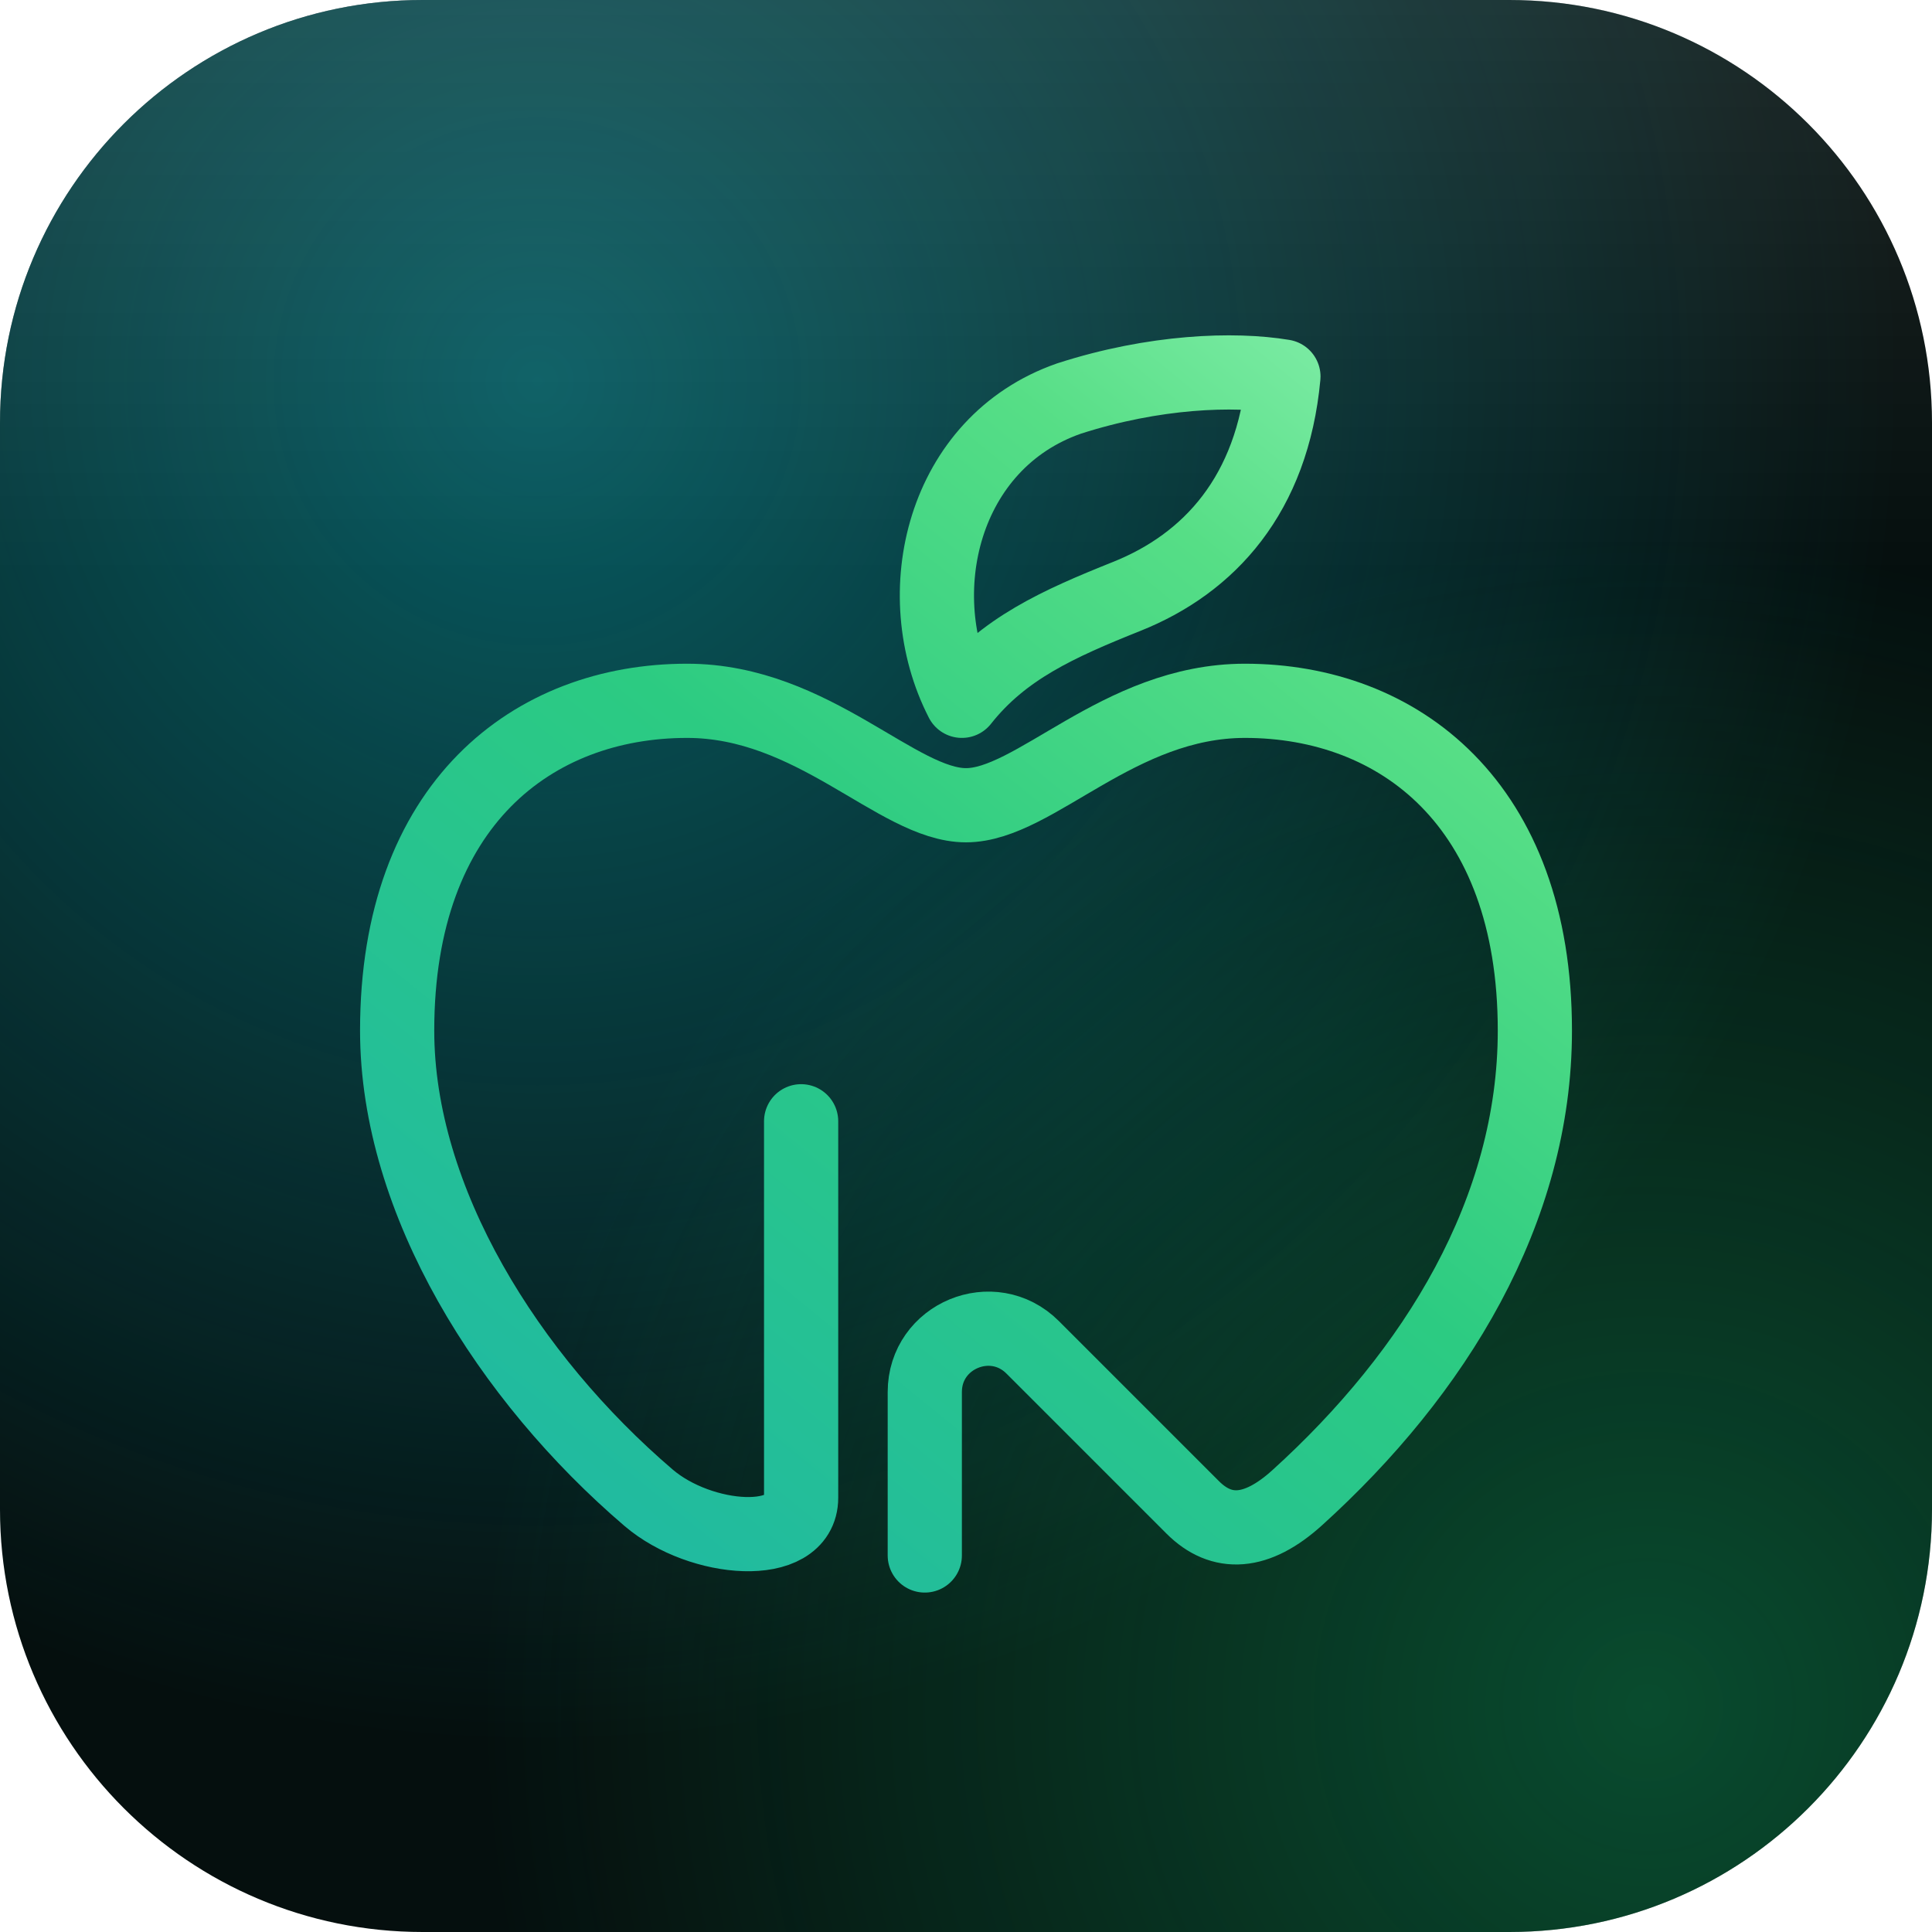
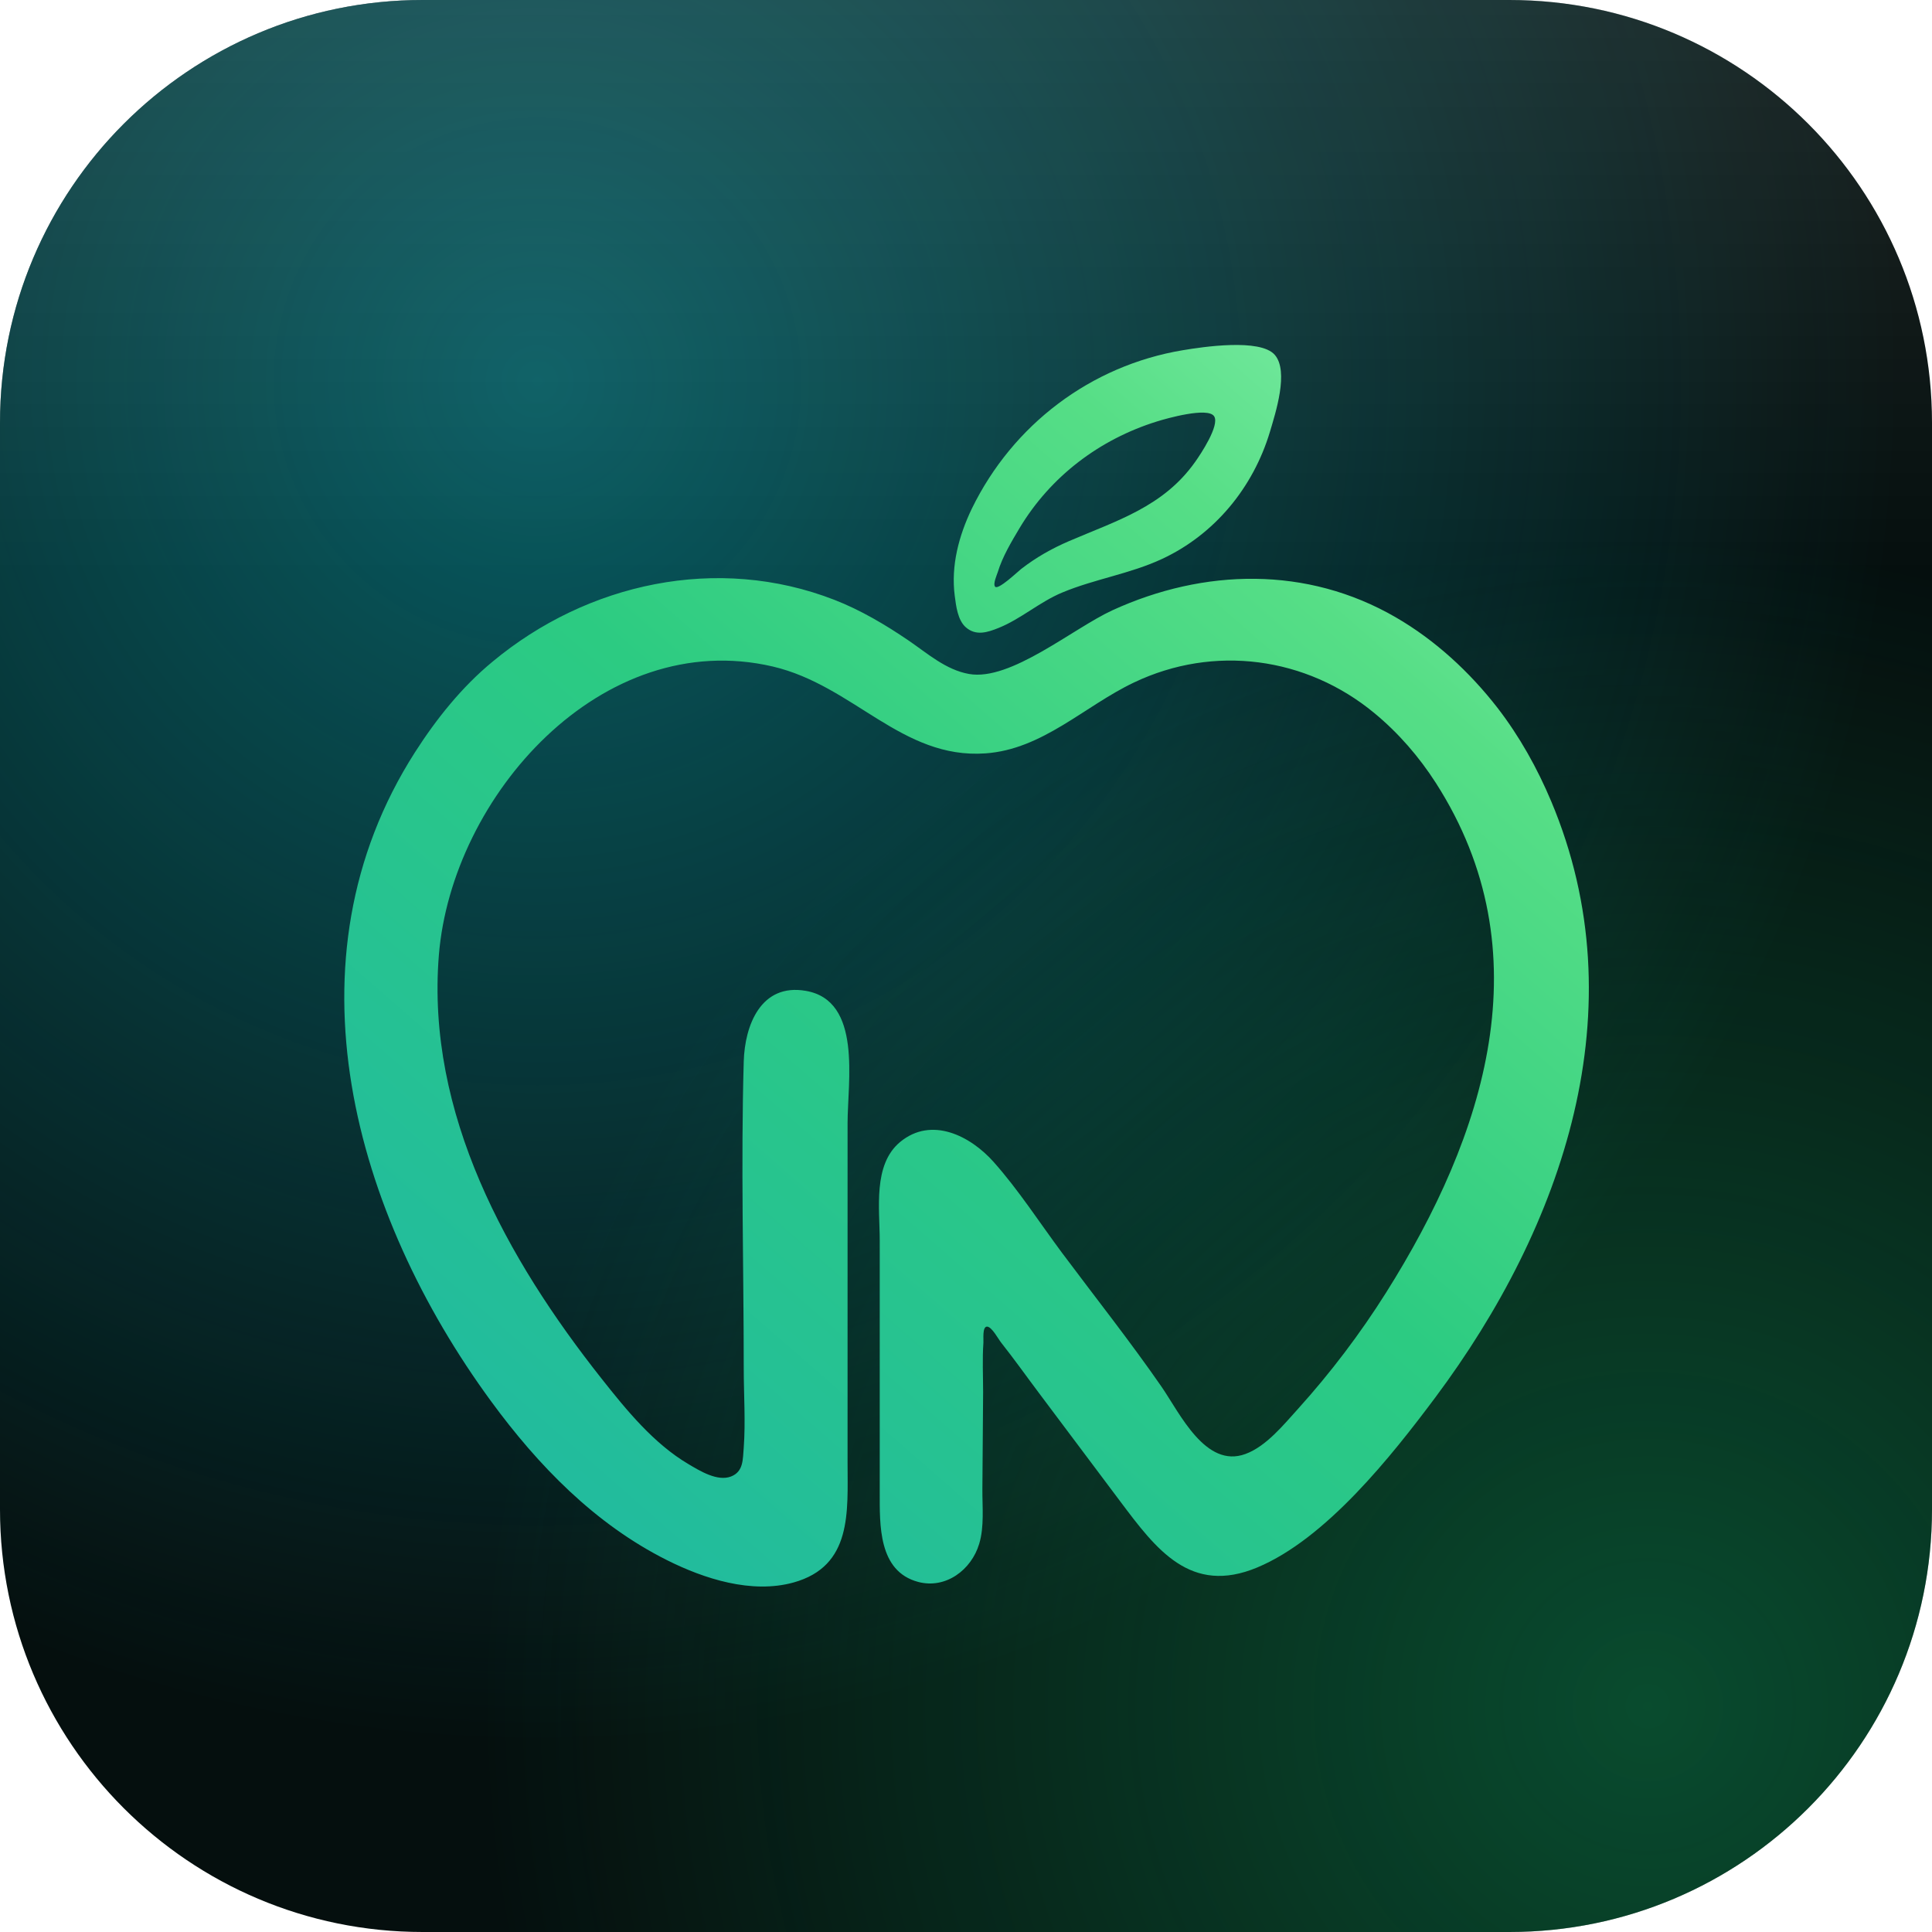
<svg xmlns="http://www.w3.org/2000/svg" viewBox="0 0 1024 1024">
  <defs>
-     <linearGradient id="is" gradientUnits="userSpaceOnUse" x1="150" y1="920" x2="850" y2="60">
+     <linearGradient id="is" gradientUnits="userSpaceOnUse" x1="260" y1="1040" x2="1000" y2="190">
      <stop offset="0" stop-color="#1FB8A4" />
      <stop offset=".5" stop-color="#2CCB82" />
      <stop offset=".8" stop-color="#56DE86" />
      <stop offset="1" stop-color="#86EFAC" />
    </linearGradient>
    <radialGradient id="iA" cx=".28" cy=".2" r=".7">
      <stop offset="0" stop-color="#0A8C96" stop-opacity=".62" />
      <stop offset="1" stop-color="#0A8C96" stop-opacity="0" />
    </radialGradient>
    <radialGradient id="iB" cx=".85" cy=".88" r=".6">
      <stop offset="0" stop-color="#0E9F5B" stop-opacity=".42" />
      <stop offset="1" stop-color="#0E9F5B" stop-opacity="0" />
    </radialGradient>
    <linearGradient id="iHi" x1="0" y1="0" x2="0" y2="1">
      <stop offset="0" stop-color="#fff" stop-opacity=".10" />
      <stop offset=".3" stop-color="#fff" stop-opacity="0" />
    </linearGradient>
  </defs>
  <rect width="1024" height="1024" rx="224" fill="#050F0E" />
  <rect width="1024" height="1024" rx="224" fill="url(#iA)" />
  <rect width="1024" height="1024" rx="224" fill="url(#iB)" />
  <rect width="1024" height="1024" rx="224" fill="url(#iHi)" />
-   <g transform="translate(158.79,152.96) scale(0.72828)">
-     <g fill="none" stroke="url(#is)" stroke-width="54" stroke-linecap="round" stroke-linejoin="round">
-       <path d="M365,606 L365,880 C365,918 292,912.5 254,880 C152.16,792.9 71,664 71,540 C71,375 170,300 282,300 C374,300 435,376 485,376 C535,376 596,300 688,300 C800,300 899,375 899,540 C899,671 826.64,788.88 726,880 C696.4,906.8 671,908 650,887 L533.53,770.53 C504.55,741.55 455,762.07 455,803.05 L455,922" />
-       <path d="M482,300 C442,222 468,112 560,80 C622,60 680,58 716,64 C708,150 662,200 602,224 C552,244 512,262 482,300 Z" />
+   <g transform="translate(33.80,38.06) scale(0.77505)">
+     <g fill="url(#is)" fill-rule="evenodd">
+       <path d="M293.2,403.4 C272.2,420.7 254.8,442.5 240.2,465.3 C148.8,608.1 198.7,781.4 292.1,909.0 C324.4,953.1 363.2,993.1 412.5,1017.8 C438.0,1030.6 470.4,1041.0 499.0,1033.1 C539.4,1021.9 536.0,984.6 536.0,951.1 C536.0,873.8 536.0,796.4 536.0,719.1 C536.0,690.6 546.1,635.2 507.5,628.5 C476.7,623.1 465.7,652.1 465.0,676.8 C463.0,746.6 465.0,816.9 465.0,886.8 C465.0,904.6 466.3,923.0 465.0,940.8 C464.3,948.7 465.0,957.2 456.3,960.6 C447.0,964.2 434.9,956.7 427.3,952.2 C403.5,938.2 384.7,915.1 367.8,893.7 C302.9,811.7 247.8,712.3 256.5,604.2 C265.3,495.3 367.8,379.4 484.9,406.7 C540.2,419.7 573.1,470.1 630.2,466.1 C669.4,463.4 698.0,433.7 731.9,417.6 C786.5,391.6 849.6,400.0 896.2,438.5 C912.7,452.1 926.8,468.4 938.3,486.3 C1012.7,602.3 971.8,727.6 904.3,834.8 C886.6,862.9 866.3,889.7 844.0,914.4 C834.2,925.2 822.3,940.0 808.1,945.2 C780.8,955.3 763.2,917.3 750.7,899.2 C729.1,868.0 705.4,838.1 682.7,807.7 C667.3,787.0 652.9,764.6 635.8,745.4 C620.0,727.7 593.5,714.1 572.0,731.8 C553.2,747.3 558.0,777.7 558.0,799.2 C558.0,856.6 558.0,913.9 558.0,971.2 C558.0,993.6 556.9,1025.4 584.3,1032.7 C603.2,1037.7 620.7,1024.4 626.0,1006.7 C629.6,994.9 628.1,981.2 628.2,969.0 C628.4,947.0 628.5,925.0 628.7,903.0 C628.7,891.8 628.1,880.3 628.9,869.1 C629.1,867.1 628.0,858.1 631.4,858.1 C634.7,858.2 639.2,866.8 641.0,869.0 C650.1,880.5 658.6,892.5 667.4,904.2 C685.8,928.7 704.2,953.2 722.6,977.8 C747.0,1010.3 770.5,1041.9 816.2,1022.8 C863.3,1003.1 908.0,946.6 937.9,906.6 C1025.4,789.4 1076.9,640.8 1017.2,498.9 C1007.6,476.1 995.6,454.6 980.5,435.0 C961.4,410.4 937.8,388.6 910.8,373.0 C850.2,337.9 779.7,339.6 717.2,368.2 C690.0,380.7 647.6,416.8 619.1,411.8 C603.2,409.0 590.6,397.7 577.7,388.9 C562.0,378.2 544.8,368.0 527.0,361.1 C447.0,330.0 358.0,349.5 293.2,403.4Z M828.1,193.5 C818.1,182.2 778.9,188.1 765.2,190.4 C702.3,200.9 649.0,241.3 621.0,298.7 C612.1,317.2 606.6,337.8 609.3,358.4 C610.2,365.3 611.3,375.0 616.9,379.9 C623.8,385.9 631.6,383.4 639.3,380.3 C654.5,374.2 667.4,362.5 682.8,356.1 C704.8,346.9 729.2,343.3 750.9,333.2 C787.1,316.4 813.4,284.2 824.8,246.3 C828.6,233.5 838.0,204.8 828.1,193.5Z M786.7,235.6 C790.6,241.8 777.4,261.6 773.6,266.9 C751.9,297.5 720.1,306.9 687.3,321.0 C675.5,326.1 664.9,332.1 654.7,340.0 C652.4,341.8 639.0,354.6 636.9,352.1 C635.3,350.2 638.1,344.1 638.7,342.2 C642.0,331.4 648.0,321.5 653.7,311.9 C674.9,276.6 708.4,251.3 747.6,239.1 C754.0,237.1 782.5,229.0 786.7,235.6Z" />
    </g>
  </g>
</svg>
